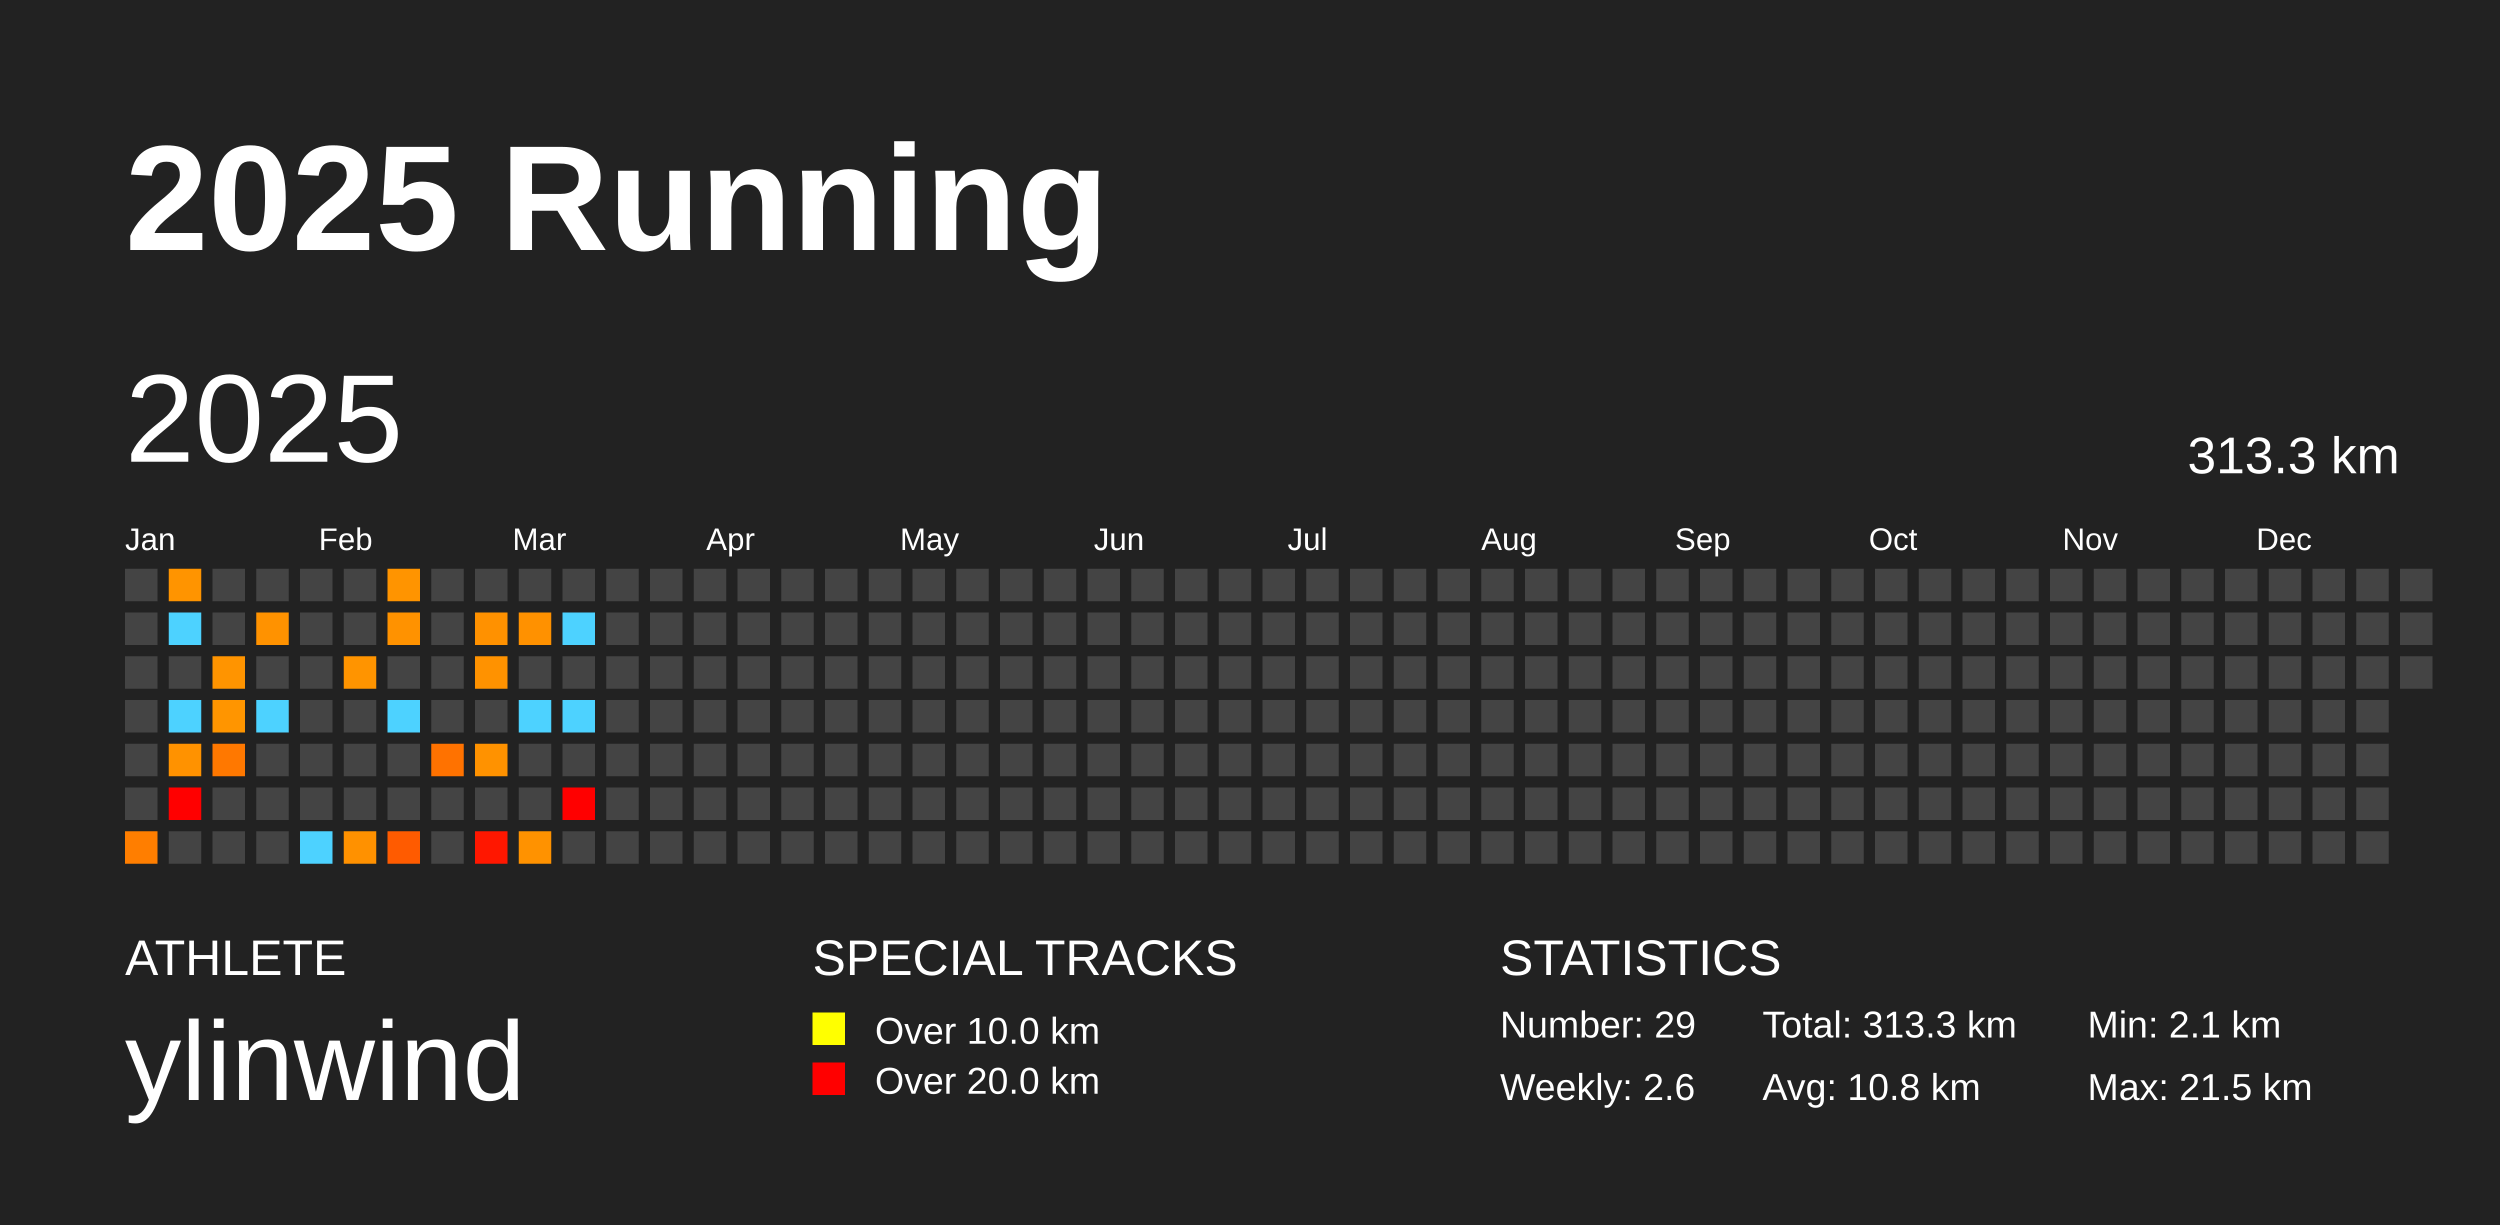
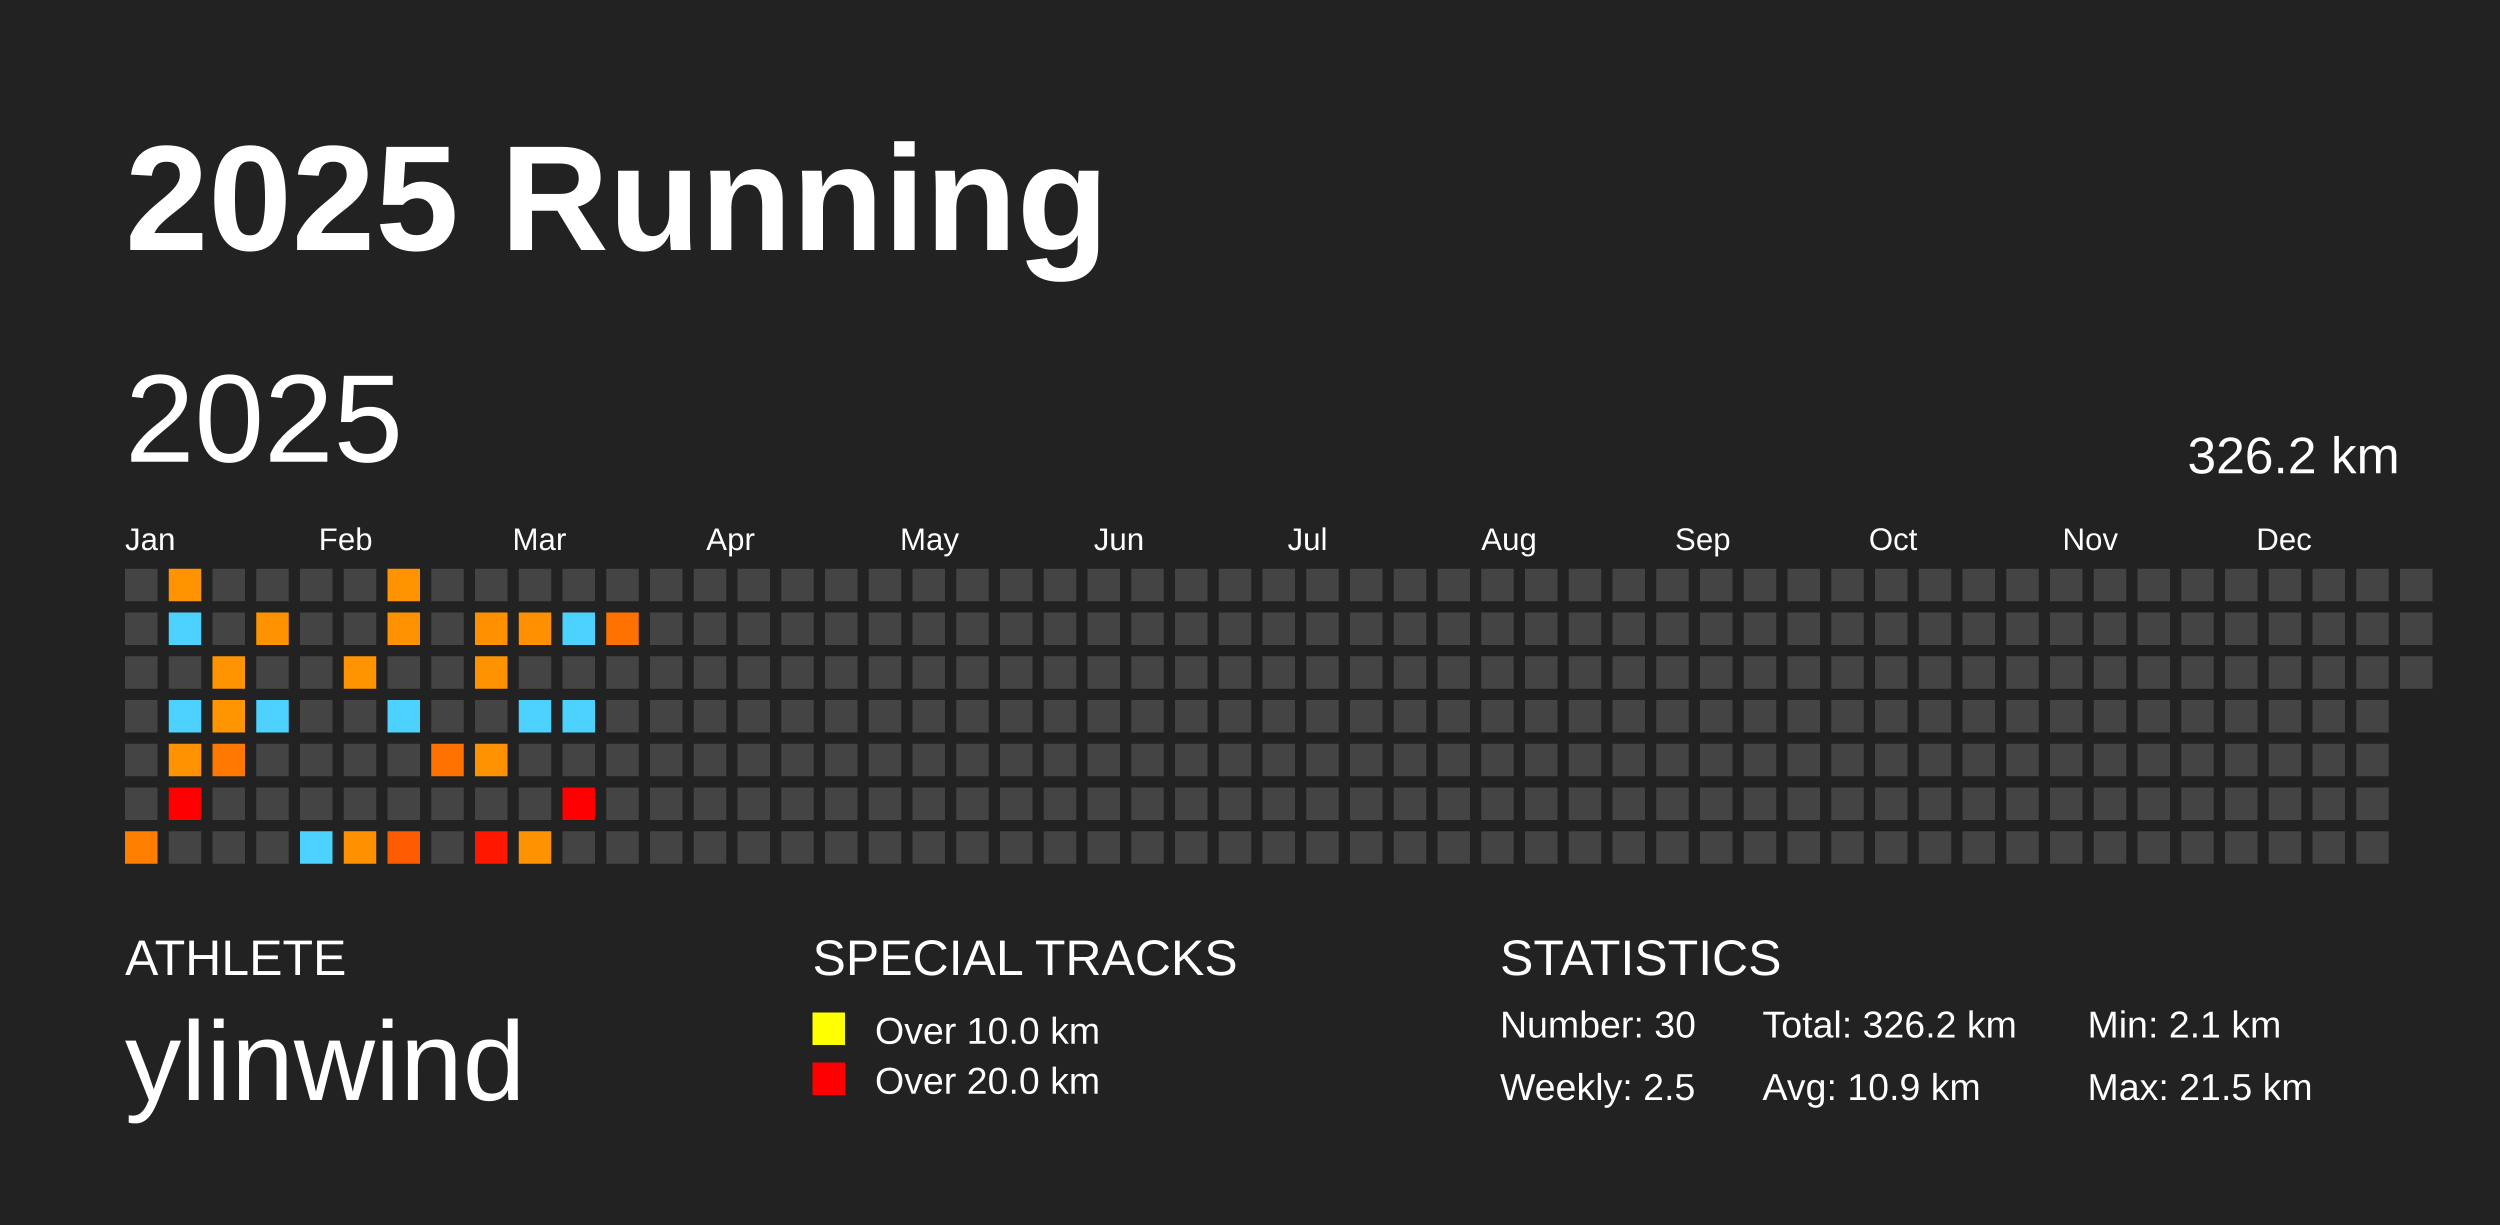
<svg xmlns="http://www.w3.org/2000/svg" baseProfile="full" height="98mm" version="1.1" viewBox="0,0,200,98" width="200mm">
  <defs />
  <rect fill="#222222" height="98" width="200" x="0" y="0" />
  <text fill="#FFFFFF" style="font-size:12px; font-family:Arial; font-weight:bold;" x="10" y="20">2025 Running</text>
  <text fill="#FFFFFF" style="font-size:4px; font-family:Arial" x="10" y="78">ATHLETE</text>
  <text fill="#FFFFFF" style="font-size:9px; font-family:Arial" x="10" y="88">ylinwind</text>
  <text fill="#FFFFFF" style="font-size:4px; font-family:Arial" x="65" y="78">SPECIAL TRACKS</text>
  <rect fill="yellow" height="2.6" width="2.6" x="65" y="81" />
  <text fill="#FFFFFF" style="font-size:3px; font-family:Arial" x="70" y="83.5">Over 10.0 km</text>
  <rect fill="red" height="2.6" width="2.6" x="65" y="85" />
  <text fill="#FFFFFF" style="font-size:3px; font-family:Arial" x="70" y="87.5">Over 20.0 km</text>
  <text fill="#FFFFFF" style="font-size:4px; font-family:Arial" x="120" y="78">STATISTICS</text>
-   <text fill="#FFFFFF" style="font-size:3px; font-family:Arial" x="120" y="83">Number: 29</text>
-   <text fill="#FFFFFF" style="font-size:3px; font-family:Arial" x="120" y="88">Weekly: 2.6</text>
-   <text fill="#FFFFFF" style="font-size:3px; font-family:Arial" x="141" y="83">Total: 313.3 km</text>
-   <text fill="#FFFFFF" style="font-size:3px; font-family:Arial" x="141" y="88">Avg: 10.8 km</text>
+   <text fill="#FFFFFF" style="font-size:3px; font-family:Arial" x="120" y="83">Number: 30</text>
+   <text fill="#FFFFFF" style="font-size:3px; font-family:Arial" x="120" y="88">Weekly: 2.5</text>
+   <text fill="#FFFFFF" style="font-size:3px; font-family:Arial" x="141" y="83">Total: 326.2 km</text>
+   <text fill="#FFFFFF" style="font-size:3px; font-family:Arial" x="141" y="88">Avg: 10.9 km</text>
  <text fill="#FFFFFF" style="font-size:3px; font-family:Arial" x="167" y="83">Min: 2.1 km</text>
  <text fill="#FFFFFF" style="font-size:3px; font-family:Arial" x="167" y="88">Max: 21.5 km</text>
  <text dominant-baseline="hanging" fill="#FFFFFF" style="font-size:10.0px; font-family:Arial;" x="10" y="30">2025</text>
-   <text dominant-baseline="hanging" fill="#FFFFFF" style="font-size:4.125px; font-family:Arial;" x="175" y="35">313.3 km</text>
+   <text dominant-baseline="hanging" fill="#FFFFFF" style="font-size:4.125px; font-family:Arial;" x="175" y="35">326.2 km</text>
  <text fill="#FFFFFF" style="font-size:2.5px; font-family:Arial" x="10.0" y="44">Jan</text>
  <text fill="#FFFFFF" style="font-size:2.5px; font-family:Arial" x="25.5" y="44">Feb</text>
  <text fill="#FFFFFF" style="font-size:2.5px; font-family:Arial" x="41.0" y="44">Mar</text>
  <text fill="#FFFFFF" style="font-size:2.5px; font-family:Arial" x="56.5" y="44">Apr</text>
  <text fill="#FFFFFF" style="font-size:2.5px; font-family:Arial" x="72.0" y="44">May</text>
  <text fill="#FFFFFF" style="font-size:2.5px; font-family:Arial" x="87.5" y="44">Jun</text>
  <text fill="#FFFFFF" style="font-size:2.5px; font-family:Arial" x="103.0" y="44">Jul</text>
  <text fill="#FFFFFF" style="font-size:2.5px; font-family:Arial" x="118.5" y="44">Aug</text>
  <text fill="#FFFFFF" style="font-size:2.5px; font-family:Arial" x="134.0" y="44">Sep</text>
  <text fill="#FFFFFF" style="font-size:2.5px; font-family:Arial" x="149.5" y="44">Oct</text>
  <text fill="#FFFFFF" style="font-size:2.5px; font-family:Arial" x="165.0" y="44">Nov</text>
  <text fill="#FFFFFF" style="font-size:2.5px; font-family:Arial" x="180.5" y="44">Dec</text>
  <rect fill="#444444" height="2.6" width="2.6" x="10.0" y="45.5" />
  <rect fill="#444444" height="2.6" width="2.6" x="10.0" y="49.0" />
  <rect fill="#444444" height="2.6" width="2.6" x="10.0" y="52.5" />
  <rect fill="#444444" height="2.6" width="2.6" x="10.0" y="56.0" />
  <rect fill="#444444" height="2.6" width="2.6" x="10.0" y="59.5" />
  <rect fill="#444444" height="2.6" width="2.6" x="10.0" y="63.0" />
  <rect fill="#ff7e00" height="2.6" width="2.6" x="10.0" y="66.5" />
  <rect fill="#ff9400" height="2.6" width="2.6" x="13.5" y="45.5" />
  <rect fill="#4dd2ff" height="2.6" width="2.6" x="13.5" y="49.0" />
  <rect fill="#444444" height="2.6" width="2.6" x="13.5" y="52.5" />
  <rect fill="#4dd2ff" height="2.6" width="2.6" x="13.5" y="56.0" />
  <rect fill="#ff9200" height="2.6" width="2.6" x="13.5" y="59.5" />
  <rect fill="red" height="2.6" width="2.6" x="13.5" y="63.0" />
  <rect fill="#444444" height="2.6" width="2.6" x="13.5" y="66.5" />
  <rect fill="#444444" height="2.6" width="2.6" x="17.0" y="45.5" />
  <rect fill="#444444" height="2.6" width="2.6" x="17.0" y="49.0" />
  <rect fill="#ff9400" height="2.6" width="2.6" x="17.0" y="52.5" />
  <rect fill="#ff9500" height="2.6" width="2.6" x="17.0" y="56.0" />
  <rect fill="#ff7800" height="2.6" width="2.6" x="17.0" y="59.5" />
  <rect fill="#444444" height="2.6" width="2.6" x="17.0" y="63.0" />
  <rect fill="#444444" height="2.6" width="2.6" x="17.0" y="66.5" />
  <rect fill="#444444" height="2.6" width="2.6" x="20.5" y="45.5" />
  <rect fill="#ff9200" height="2.6" width="2.6" x="20.5" y="49.0" />
  <rect fill="#444444" height="2.6" width="2.6" x="20.5" y="52.5" />
  <rect fill="#4dd2ff" height="2.6" width="2.6" x="20.5" y="56.0" />
  <rect fill="#444444" height="2.6" width="2.6" x="20.5" y="59.5" />
  <rect fill="#444444" height="2.6" width="2.6" x="20.5" y="63.0" />
  <rect fill="#444444" height="2.6" width="2.6" x="20.5" y="66.5" />
  <rect fill="#444444" height="2.6" width="2.6" x="24.0" y="45.5" />
  <rect fill="#444444" height="2.6" width="2.6" x="24.0" y="49.0" />
  <rect fill="#444444" height="2.6" width="2.6" x="24.0" y="52.5" />
  <rect fill="#444444" height="2.6" width="2.6" x="24.0" y="56.0" />
  <rect fill="#444444" height="2.6" width="2.6" x="24.0" y="59.5" />
  <rect fill="#444444" height="2.6" width="2.6" x="24.0" y="63.0" />
  <rect fill="#4dd2ff" height="2.6" width="2.6" x="24.0" y="66.5" />
  <rect fill="#444444" height="2.6" width="2.6" x="27.5" y="45.5" />
  <rect fill="#444444" height="2.6" width="2.6" x="27.5" y="49.0" />
  <rect fill="#ff9400" height="2.6" width="2.6" x="27.5" y="52.5" />
  <rect fill="#444444" height="2.6" width="2.6" x="27.5" y="56.0" />
  <rect fill="#444444" height="2.6" width="2.6" x="27.5" y="59.5" />
  <rect fill="#444444" height="2.6" width="2.6" x="27.5" y="63.0" />
  <rect fill="#ff9100" height="2.6" width="2.6" x="27.5" y="66.5" />
  <rect fill="#ff9400" height="2.6" width="2.6" x="31.0" y="45.5" />
  <rect fill="#ff9200" height="2.6" width="2.6" x="31.0" y="49.0" />
  <rect fill="#444444" height="2.6" width="2.6" x="31.0" y="52.5" />
  <rect fill="#4dd2ff" height="2.6" width="2.6" x="31.0" y="56.0" />
  <rect fill="#444444" height="2.6" width="2.6" x="31.0" y="59.5" />
  <rect fill="#444444" height="2.6" width="2.6" x="31.0" y="63.0" />
  <rect fill="#ff5b00" height="2.6" width="2.6" x="31.0" y="66.5" />
  <rect fill="#444444" height="2.6" width="2.6" x="34.5" y="45.5" />
  <rect fill="#444444" height="2.6" width="2.6" x="34.5" y="49.0" />
  <rect fill="#444444" height="2.6" width="2.6" x="34.5" y="52.5" />
  <rect fill="#444444" height="2.6" width="2.6" x="34.5" y="56.0" />
  <rect fill="#ff7200" height="2.6" width="2.6" x="34.5" y="59.5" />
  <rect fill="#444444" height="2.6" width="2.6" x="34.5" y="63.0" />
  <rect fill="#444444" height="2.6" width="2.6" x="34.5" y="66.5" />
  <rect fill="#444444" height="2.6" width="2.6" x="38.0" y="45.5" />
  <rect fill="#ff9100" height="2.6" width="2.6" x="38.0" y="49.0" />
  <rect fill="#ff9200" height="2.6" width="2.6" x="38.0" y="52.5" />
  <rect fill="#444444" height="2.6" width="2.6" x="38.0" y="56.0" />
  <rect fill="#ff9200" height="2.6" width="2.6" x="38.0" y="59.5" />
  <rect fill="#444444" height="2.6" width="2.6" x="38.0" y="63.0" />
  <rect fill="#ff1700" height="2.6" width="2.6" x="38.0" y="66.5" />
  <rect fill="#444444" height="2.6" width="2.6" x="41.5" y="45.5" />
  <rect fill="#ff9100" height="2.6" width="2.6" x="41.5" y="49.0" />
  <rect fill="#444444" height="2.6" width="2.6" x="41.5" y="52.5" />
  <rect fill="#4dd2ff" height="2.6" width="2.6" x="41.5" y="56.0" />
  <rect fill="#444444" height="2.6" width="2.6" x="41.5" y="59.5" />
  <rect fill="#444444" height="2.6" width="2.6" x="41.5" y="63.0" />
  <rect fill="#ff9200" height="2.6" width="2.6" x="41.5" y="66.5" />
  <rect fill="#444444" height="2.6" width="2.6" x="45.0" y="45.5" />
  <rect fill="#4dd2ff" height="2.6" width="2.6" x="45.0" y="49.0" />
  <rect fill="#444444" height="2.6" width="2.6" x="45.0" y="52.5" />
  <rect fill="#4dd2ff" height="2.6" width="2.6" x="45.0" y="56.0" />
  <rect fill="#444444" height="2.6" width="2.6" x="45.0" y="59.5" />
  <rect fill="red" height="2.6" width="2.6" x="45.0" y="63.0" />
  <rect fill="#444444" height="2.6" width="2.6" x="45.0" y="66.5" />
  <rect fill="#444444" height="2.6" width="2.6" x="48.5" y="45.5" />
-   <rect fill="#444444" height="2.6" width="2.6" x="48.5" y="49.0" />
+   <rect fill="#ff7200" height="2.6" width="2.6" x="48.5" y="49.0" />
  <rect fill="#444444" height="2.6" width="2.6" x="48.5" y="52.5" />
  <rect fill="#444444" height="2.6" width="2.6" x="48.5" y="56.0" />
  <rect fill="#444444" height="2.6" width="2.6" x="48.5" y="59.5" />
  <rect fill="#444444" height="2.6" width="2.6" x="48.5" y="63.0" />
  <rect fill="#444444" height="2.6" width="2.6" x="48.5" y="66.5" />
  <rect fill="#444444" height="2.6" width="2.6" x="52.0" y="45.5" />
  <rect fill="#444444" height="2.6" width="2.6" x="52.0" y="49.0" />
  <rect fill="#444444" height="2.6" width="2.6" x="52.0" y="52.5" />
  <rect fill="#444444" height="2.6" width="2.6" x="52.0" y="56.0" />
  <rect fill="#444444" height="2.6" width="2.6" x="52.0" y="59.5" />
  <rect fill="#444444" height="2.6" width="2.6" x="52.0" y="63.0" />
  <rect fill="#444444" height="2.6" width="2.6" x="52.0" y="66.5" />
  <rect fill="#444444" height="2.6" width="2.6" x="55.5" y="45.5" />
  <rect fill="#444444" height="2.6" width="2.6" x="55.5" y="49.0" />
  <rect fill="#444444" height="2.6" width="2.6" x="55.5" y="52.5" />
  <rect fill="#444444" height="2.6" width="2.6" x="55.5" y="56.0" />
  <rect fill="#444444" height="2.6" width="2.6" x="55.5" y="59.5" />
  <rect fill="#444444" height="2.6" width="2.6" x="55.5" y="63.0" />
  <rect fill="#444444" height="2.6" width="2.6" x="55.5" y="66.5" />
  <rect fill="#444444" height="2.6" width="2.6" x="59.0" y="45.5" />
  <rect fill="#444444" height="2.6" width="2.6" x="59.0" y="49.0" />
  <rect fill="#444444" height="2.6" width="2.6" x="59.0" y="52.5" />
  <rect fill="#444444" height="2.6" width="2.6" x="59.0" y="56.0" />
  <rect fill="#444444" height="2.6" width="2.6" x="59.0" y="59.5" />
  <rect fill="#444444" height="2.6" width="2.6" x="59.0" y="63.0" />
  <rect fill="#444444" height="2.6" width="2.6" x="59.0" y="66.5" />
  <rect fill="#444444" height="2.6" width="2.6" x="62.5" y="45.5" />
  <rect fill="#444444" height="2.6" width="2.6" x="62.5" y="49.0" />
  <rect fill="#444444" height="2.6" width="2.6" x="62.5" y="52.5" />
  <rect fill="#444444" height="2.6" width="2.6" x="62.5" y="56.0" />
  <rect fill="#444444" height="2.6" width="2.6" x="62.5" y="59.5" />
  <rect fill="#444444" height="2.6" width="2.6" x="62.5" y="63.0" />
  <rect fill="#444444" height="2.6" width="2.6" x="62.5" y="66.5" />
  <rect fill="#444444" height="2.6" width="2.6" x="66.0" y="45.5" />
  <rect fill="#444444" height="2.6" width="2.6" x="66.0" y="49.0" />
  <rect fill="#444444" height="2.6" width="2.6" x="66.0" y="52.5" />
  <rect fill="#444444" height="2.6" width="2.6" x="66.0" y="56.0" />
  <rect fill="#444444" height="2.6" width="2.6" x="66.0" y="59.5" />
  <rect fill="#444444" height="2.6" width="2.6" x="66.0" y="63.0" />
  <rect fill="#444444" height="2.6" width="2.6" x="66.0" y="66.5" />
  <rect fill="#444444" height="2.6" width="2.6" x="69.5" y="45.5" />
  <rect fill="#444444" height="2.6" width="2.6" x="69.5" y="49.0" />
  <rect fill="#444444" height="2.6" width="2.6" x="69.5" y="52.5" />
  <rect fill="#444444" height="2.6" width="2.6" x="69.5" y="56.0" />
  <rect fill="#444444" height="2.6" width="2.6" x="69.5" y="59.5" />
  <rect fill="#444444" height="2.6" width="2.6" x="69.5" y="63.0" />
  <rect fill="#444444" height="2.6" width="2.6" x="69.5" y="66.5" />
  <rect fill="#444444" height="2.6" width="2.6" x="73.0" y="45.5" />
  <rect fill="#444444" height="2.6" width="2.6" x="73.0" y="49.0" />
  <rect fill="#444444" height="2.6" width="2.6" x="73.0" y="52.5" />
  <rect fill="#444444" height="2.6" width="2.6" x="73.0" y="56.0" />
  <rect fill="#444444" height="2.6" width="2.6" x="73.0" y="59.5" />
  <rect fill="#444444" height="2.6" width="2.6" x="73.0" y="63.0" />
  <rect fill="#444444" height="2.6" width="2.6" x="73.0" y="66.5" />
  <rect fill="#444444" height="2.6" width="2.6" x="76.5" y="45.5" />
  <rect fill="#444444" height="2.6" width="2.6" x="76.5" y="49.0" />
  <rect fill="#444444" height="2.6" width="2.6" x="76.5" y="52.5" />
  <rect fill="#444444" height="2.6" width="2.6" x="76.5" y="56.0" />
  <rect fill="#444444" height="2.6" width="2.6" x="76.5" y="59.5" />
  <rect fill="#444444" height="2.6" width="2.6" x="76.5" y="63.0" />
  <rect fill="#444444" height="2.6" width="2.6" x="76.5" y="66.5" />
  <rect fill="#444444" height="2.6" width="2.6" x="80.0" y="45.5" />
  <rect fill="#444444" height="2.6" width="2.6" x="80.0" y="49.0" />
  <rect fill="#444444" height="2.6" width="2.6" x="80.0" y="52.5" />
  <rect fill="#444444" height="2.6" width="2.6" x="80.0" y="56.0" />
  <rect fill="#444444" height="2.6" width="2.6" x="80.0" y="59.5" />
  <rect fill="#444444" height="2.6" width="2.6" x="80.0" y="63.0" />
  <rect fill="#444444" height="2.6" width="2.6" x="80.0" y="66.5" />
  <rect fill="#444444" height="2.6" width="2.6" x="83.5" y="45.5" />
  <rect fill="#444444" height="2.6" width="2.6" x="83.5" y="49.0" />
  <rect fill="#444444" height="2.6" width="2.6" x="83.5" y="52.5" />
  <rect fill="#444444" height="2.6" width="2.6" x="83.5" y="56.0" />
  <rect fill="#444444" height="2.6" width="2.6" x="83.5" y="59.5" />
  <rect fill="#444444" height="2.6" width="2.6" x="83.5" y="63.0" />
  <rect fill="#444444" height="2.6" width="2.6" x="83.5" y="66.5" />
  <rect fill="#444444" height="2.6" width="2.6" x="87.0" y="45.5" />
  <rect fill="#444444" height="2.6" width="2.6" x="87.0" y="49.0" />
  <rect fill="#444444" height="2.6" width="2.6" x="87.0" y="52.5" />
  <rect fill="#444444" height="2.6" width="2.6" x="87.0" y="56.0" />
  <rect fill="#444444" height="2.6" width="2.6" x="87.0" y="59.5" />
  <rect fill="#444444" height="2.6" width="2.6" x="87.0" y="63.0" />
  <rect fill="#444444" height="2.6" width="2.6" x="87.0" y="66.5" />
  <rect fill="#444444" height="2.6" width="2.6" x="90.5" y="45.5" />
  <rect fill="#444444" height="2.6" width="2.6" x="90.5" y="49.0" />
  <rect fill="#444444" height="2.6" width="2.6" x="90.5" y="52.5" />
  <rect fill="#444444" height="2.6" width="2.6" x="90.5" y="56.0" />
  <rect fill="#444444" height="2.6" width="2.6" x="90.5" y="59.5" />
  <rect fill="#444444" height="2.6" width="2.6" x="90.5" y="63.0" />
  <rect fill="#444444" height="2.6" width="2.6" x="90.5" y="66.5" />
  <rect fill="#444444" height="2.6" width="2.6" x="94.0" y="45.5" />
  <rect fill="#444444" height="2.6" width="2.6" x="94.0" y="49.0" />
  <rect fill="#444444" height="2.6" width="2.6" x="94.0" y="52.5" />
  <rect fill="#444444" height="2.6" width="2.6" x="94.0" y="56.0" />
  <rect fill="#444444" height="2.6" width="2.6" x="94.0" y="59.5" />
  <rect fill="#444444" height="2.6" width="2.6" x="94.0" y="63.0" />
  <rect fill="#444444" height="2.6" width="2.6" x="94.0" y="66.5" />
  <rect fill="#444444" height="2.6" width="2.6" x="97.5" y="45.5" />
  <rect fill="#444444" height="2.6" width="2.6" x="97.5" y="49.0" />
  <rect fill="#444444" height="2.6" width="2.6" x="97.5" y="52.5" />
  <rect fill="#444444" height="2.6" width="2.6" x="97.5" y="56.0" />
  <rect fill="#444444" height="2.6" width="2.6" x="97.5" y="59.5" />
  <rect fill="#444444" height="2.6" width="2.6" x="97.5" y="63.0" />
  <rect fill="#444444" height="2.6" width="2.6" x="97.5" y="66.5" />
  <rect fill="#444444" height="2.6" width="2.6" x="101.0" y="45.5" />
  <rect fill="#444444" height="2.6" width="2.6" x="101.0" y="49.0" />
  <rect fill="#444444" height="2.6" width="2.6" x="101.0" y="52.5" />
  <rect fill="#444444" height="2.6" width="2.6" x="101.0" y="56.0" />
  <rect fill="#444444" height="2.6" width="2.6" x="101.0" y="59.5" />
  <rect fill="#444444" height="2.6" width="2.6" x="101.0" y="63.0" />
  <rect fill="#444444" height="2.6" width="2.6" x="101.0" y="66.5" />
  <rect fill="#444444" height="2.6" width="2.6" x="104.5" y="45.5" />
  <rect fill="#444444" height="2.6" width="2.6" x="104.5" y="49.0" />
  <rect fill="#444444" height="2.6" width="2.6" x="104.5" y="52.5" />
  <rect fill="#444444" height="2.6" width="2.6" x="104.5" y="56.0" />
  <rect fill="#444444" height="2.6" width="2.6" x="104.5" y="59.5" />
  <rect fill="#444444" height="2.6" width="2.6" x="104.5" y="63.0" />
  <rect fill="#444444" height="2.6" width="2.6" x="104.5" y="66.5" />
  <rect fill="#444444" height="2.6" width="2.6" x="108.0" y="45.5" />
  <rect fill="#444444" height="2.6" width="2.6" x="108.0" y="49.0" />
  <rect fill="#444444" height="2.6" width="2.6" x="108.0" y="52.5" />
  <rect fill="#444444" height="2.6" width="2.6" x="108.0" y="56.0" />
  <rect fill="#444444" height="2.6" width="2.6" x="108.0" y="59.5" />
  <rect fill="#444444" height="2.6" width="2.6" x="108.0" y="63.0" />
  <rect fill="#444444" height="2.6" width="2.6" x="108.0" y="66.5" />
  <rect fill="#444444" height="2.6" width="2.6" x="111.5" y="45.5" />
  <rect fill="#444444" height="2.6" width="2.6" x="111.5" y="49.0" />
  <rect fill="#444444" height="2.6" width="2.6" x="111.5" y="52.5" />
  <rect fill="#444444" height="2.6" width="2.6" x="111.5" y="56.0" />
  <rect fill="#444444" height="2.6" width="2.6" x="111.5" y="59.5" />
  <rect fill="#444444" height="2.6" width="2.6" x="111.5" y="63.0" />
  <rect fill="#444444" height="2.6" width="2.6" x="111.5" y="66.5" />
  <rect fill="#444444" height="2.6" width="2.6" x="115.0" y="45.5" />
  <rect fill="#444444" height="2.6" width="2.6" x="115.0" y="49.0" />
  <rect fill="#444444" height="2.6" width="2.6" x="115.0" y="52.5" />
  <rect fill="#444444" height="2.6" width="2.6" x="115.0" y="56.0" />
  <rect fill="#444444" height="2.6" width="2.6" x="115.0" y="59.5" />
  <rect fill="#444444" height="2.6" width="2.6" x="115.0" y="63.0" />
  <rect fill="#444444" height="2.6" width="2.6" x="115.0" y="66.5" />
  <rect fill="#444444" height="2.6" width="2.6" x="118.5" y="45.5" />
  <rect fill="#444444" height="2.6" width="2.6" x="118.5" y="49.0" />
  <rect fill="#444444" height="2.6" width="2.6" x="118.5" y="52.5" />
  <rect fill="#444444" height="2.6" width="2.6" x="118.5" y="56.0" />
  <rect fill="#444444" height="2.6" width="2.6" x="118.5" y="59.5" />
  <rect fill="#444444" height="2.6" width="2.6" x="118.5" y="63.0" />
  <rect fill="#444444" height="2.6" width="2.6" x="118.5" y="66.5" />
  <rect fill="#444444" height="2.6" width="2.6" x="122.0" y="45.5" />
  <rect fill="#444444" height="2.6" width="2.6" x="122.0" y="49.0" />
  <rect fill="#444444" height="2.6" width="2.6" x="122.0" y="52.5" />
  <rect fill="#444444" height="2.6" width="2.6" x="122.0" y="56.0" />
  <rect fill="#444444" height="2.6" width="2.6" x="122.0" y="59.5" />
  <rect fill="#444444" height="2.6" width="2.6" x="122.0" y="63.0" />
  <rect fill="#444444" height="2.6" width="2.6" x="122.0" y="66.5" />
  <rect fill="#444444" height="2.6" width="2.6" x="125.5" y="45.5" />
  <rect fill="#444444" height="2.6" width="2.6" x="125.5" y="49.0" />
  <rect fill="#444444" height="2.6" width="2.6" x="125.5" y="52.5" />
  <rect fill="#444444" height="2.6" width="2.6" x="125.5" y="56.0" />
  <rect fill="#444444" height="2.6" width="2.6" x="125.5" y="59.5" />
  <rect fill="#444444" height="2.6" width="2.6" x="125.5" y="63.0" />
  <rect fill="#444444" height="2.6" width="2.6" x="125.5" y="66.5" />
  <rect fill="#444444" height="2.6" width="2.6" x="129.0" y="45.5" />
  <rect fill="#444444" height="2.6" width="2.6" x="129.0" y="49.0" />
  <rect fill="#444444" height="2.6" width="2.6" x="129.0" y="52.5" />
  <rect fill="#444444" height="2.6" width="2.6" x="129.0" y="56.0" />
  <rect fill="#444444" height="2.6" width="2.6" x="129.0" y="59.5" />
  <rect fill="#444444" height="2.6" width="2.6" x="129.0" y="63.0" />
  <rect fill="#444444" height="2.6" width="2.6" x="129.0" y="66.5" />
  <rect fill="#444444" height="2.6" width="2.6" x="132.5" y="45.5" />
  <rect fill="#444444" height="2.6" width="2.6" x="132.5" y="49.0" />
  <rect fill="#444444" height="2.6" width="2.6" x="132.5" y="52.5" />
  <rect fill="#444444" height="2.6" width="2.6" x="132.5" y="56.0" />
  <rect fill="#444444" height="2.6" width="2.6" x="132.5" y="59.5" />
  <rect fill="#444444" height="2.6" width="2.6" x="132.5" y="63.0" />
  <rect fill="#444444" height="2.6" width="2.6" x="132.5" y="66.5" />
  <rect fill="#444444" height="2.6" width="2.6" x="136.0" y="45.5" />
  <rect fill="#444444" height="2.6" width="2.6" x="136.0" y="49.0" />
  <rect fill="#444444" height="2.6" width="2.6" x="136.0" y="52.5" />
  <rect fill="#444444" height="2.6" width="2.6" x="136.0" y="56.0" />
  <rect fill="#444444" height="2.6" width="2.6" x="136.0" y="59.5" />
  <rect fill="#444444" height="2.6" width="2.6" x="136.0" y="63.0" />
  <rect fill="#444444" height="2.6" width="2.6" x="136.0" y="66.5" />
  <rect fill="#444444" height="2.6" width="2.6" x="139.5" y="45.5" />
  <rect fill="#444444" height="2.6" width="2.6" x="139.5" y="49.0" />
  <rect fill="#444444" height="2.6" width="2.6" x="139.5" y="52.5" />
  <rect fill="#444444" height="2.6" width="2.6" x="139.5" y="56.0" />
  <rect fill="#444444" height="2.6" width="2.6" x="139.5" y="59.5" />
  <rect fill="#444444" height="2.6" width="2.6" x="139.5" y="63.0" />
  <rect fill="#444444" height="2.6" width="2.6" x="139.5" y="66.5" />
  <rect fill="#444444" height="2.6" width="2.6" x="143.0" y="45.5" />
  <rect fill="#444444" height="2.6" width="2.6" x="143.0" y="49.0" />
  <rect fill="#444444" height="2.6" width="2.6" x="143.0" y="52.5" />
  <rect fill="#444444" height="2.6" width="2.6" x="143.0" y="56.0" />
  <rect fill="#444444" height="2.6" width="2.6" x="143.0" y="59.5" />
  <rect fill="#444444" height="2.6" width="2.6" x="143.0" y="63.0" />
  <rect fill="#444444" height="2.6" width="2.6" x="143.0" y="66.5" />
  <rect fill="#444444" height="2.6" width="2.6" x="146.5" y="45.5" />
  <rect fill="#444444" height="2.6" width="2.6" x="146.5" y="49.0" />
  <rect fill="#444444" height="2.6" width="2.6" x="146.5" y="52.5" />
  <rect fill="#444444" height="2.6" width="2.6" x="146.5" y="56.0" />
  <rect fill="#444444" height="2.6" width="2.6" x="146.5" y="59.5" />
  <rect fill="#444444" height="2.6" width="2.6" x="146.5" y="63.0" />
  <rect fill="#444444" height="2.6" width="2.6" x="146.5" y="66.5" />
  <rect fill="#444444" height="2.6" width="2.6" x="150.0" y="45.5" />
  <rect fill="#444444" height="2.6" width="2.6" x="150.0" y="49.0" />
  <rect fill="#444444" height="2.6" width="2.6" x="150.0" y="52.5" />
  <rect fill="#444444" height="2.6" width="2.6" x="150.0" y="56.0" />
  <rect fill="#444444" height="2.6" width="2.6" x="150.0" y="59.5" />
  <rect fill="#444444" height="2.6" width="2.6" x="150.0" y="63.0" />
  <rect fill="#444444" height="2.6" width="2.6" x="150.0" y="66.5" />
  <rect fill="#444444" height="2.6" width="2.6" x="153.5" y="45.5" />
  <rect fill="#444444" height="2.6" width="2.6" x="153.5" y="49.0" />
  <rect fill="#444444" height="2.6" width="2.6" x="153.5" y="52.5" />
  <rect fill="#444444" height="2.6" width="2.6" x="153.5" y="56.0" />
  <rect fill="#444444" height="2.6" width="2.6" x="153.5" y="59.5" />
  <rect fill="#444444" height="2.6" width="2.6" x="153.5" y="63.0" />
  <rect fill="#444444" height="2.6" width="2.6" x="153.5" y="66.5" />
  <rect fill="#444444" height="2.6" width="2.6" x="157.0" y="45.5" />
  <rect fill="#444444" height="2.6" width="2.6" x="157.0" y="49.0" />
  <rect fill="#444444" height="2.6" width="2.6" x="157.0" y="52.5" />
  <rect fill="#444444" height="2.6" width="2.6" x="157.0" y="56.0" />
  <rect fill="#444444" height="2.6" width="2.6" x="157.0" y="59.5" />
  <rect fill="#444444" height="2.6" width="2.6" x="157.0" y="63.0" />
  <rect fill="#444444" height="2.6" width="2.6" x="157.0" y="66.5" />
  <rect fill="#444444" height="2.6" width="2.6" x="160.5" y="45.5" />
  <rect fill="#444444" height="2.6" width="2.6" x="160.5" y="49.0" />
  <rect fill="#444444" height="2.6" width="2.6" x="160.5" y="52.5" />
  <rect fill="#444444" height="2.6" width="2.6" x="160.5" y="56.0" />
  <rect fill="#444444" height="2.6" width="2.6" x="160.5" y="59.5" />
  <rect fill="#444444" height="2.6" width="2.6" x="160.5" y="63.0" />
  <rect fill="#444444" height="2.6" width="2.6" x="160.5" y="66.5" />
  <rect fill="#444444" height="2.6" width="2.6" x="164.0" y="45.5" />
  <rect fill="#444444" height="2.6" width="2.6" x="164.0" y="49.0" />
  <rect fill="#444444" height="2.6" width="2.6" x="164.0" y="52.5" />
  <rect fill="#444444" height="2.6" width="2.6" x="164.0" y="56.0" />
  <rect fill="#444444" height="2.6" width="2.6" x="164.0" y="59.5" />
  <rect fill="#444444" height="2.6" width="2.6" x="164.0" y="63.0" />
  <rect fill="#444444" height="2.6" width="2.6" x="164.0" y="66.5" />
  <rect fill="#444444" height="2.6" width="2.6" x="167.5" y="45.5" />
  <rect fill="#444444" height="2.6" width="2.6" x="167.5" y="49.0" />
  <rect fill="#444444" height="2.6" width="2.6" x="167.5" y="52.5" />
  <rect fill="#444444" height="2.6" width="2.6" x="167.5" y="56.0" />
  <rect fill="#444444" height="2.6" width="2.6" x="167.5" y="59.5" />
  <rect fill="#444444" height="2.6" width="2.6" x="167.5" y="63.0" />
  <rect fill="#444444" height="2.6" width="2.6" x="167.5" y="66.5" />
  <rect fill="#444444" height="2.6" width="2.6" x="171.0" y="45.5" />
  <rect fill="#444444" height="2.6" width="2.6" x="171.0" y="49.0" />
  <rect fill="#444444" height="2.6" width="2.6" x="171.0" y="52.5" />
  <rect fill="#444444" height="2.6" width="2.6" x="171.0" y="56.0" />
  <rect fill="#444444" height="2.6" width="2.6" x="171.0" y="59.5" />
  <rect fill="#444444" height="2.6" width="2.6" x="171.0" y="63.0" />
  <rect fill="#444444" height="2.6" width="2.6" x="171.0" y="66.5" />
  <rect fill="#444444" height="2.6" width="2.6" x="174.5" y="45.5" />
  <rect fill="#444444" height="2.6" width="2.6" x="174.5" y="49.0" />
  <rect fill="#444444" height="2.6" width="2.6" x="174.5" y="52.5" />
  <rect fill="#444444" height="2.6" width="2.6" x="174.5" y="56.0" />
  <rect fill="#444444" height="2.6" width="2.6" x="174.5" y="59.5" />
  <rect fill="#444444" height="2.6" width="2.6" x="174.5" y="63.0" />
  <rect fill="#444444" height="2.6" width="2.6" x="174.5" y="66.5" />
  <rect fill="#444444" height="2.6" width="2.6" x="178.0" y="45.5" />
  <rect fill="#444444" height="2.6" width="2.6" x="178.0" y="49.0" />
  <rect fill="#444444" height="2.6" width="2.6" x="178.0" y="52.5" />
  <rect fill="#444444" height="2.6" width="2.6" x="178.0" y="56.0" />
  <rect fill="#444444" height="2.6" width="2.6" x="178.0" y="59.5" />
  <rect fill="#444444" height="2.6" width="2.6" x="178.0" y="63.0" />
  <rect fill="#444444" height="2.6" width="2.6" x="178.0" y="66.5" />
  <rect fill="#444444" height="2.6" width="2.6" x="181.5" y="45.5" />
  <rect fill="#444444" height="2.6" width="2.6" x="181.5" y="49.0" />
  <rect fill="#444444" height="2.6" width="2.6" x="181.5" y="52.5" />
  <rect fill="#444444" height="2.6" width="2.6" x="181.5" y="56.0" />
  <rect fill="#444444" height="2.6" width="2.6" x="181.5" y="59.5" />
  <rect fill="#444444" height="2.6" width="2.6" x="181.5" y="63.0" />
  <rect fill="#444444" height="2.6" width="2.6" x="181.5" y="66.5" />
  <rect fill="#444444" height="2.6" width="2.6" x="185.0" y="45.5" />
  <rect fill="#444444" height="2.6" width="2.6" x="185.0" y="49.0" />
  <rect fill="#444444" height="2.6" width="2.6" x="185.0" y="52.5" />
  <rect fill="#444444" height="2.6" width="2.6" x="185.0" y="56.0" />
  <rect fill="#444444" height="2.6" width="2.6" x="185.0" y="59.5" />
  <rect fill="#444444" height="2.6" width="2.6" x="185.0" y="63.0" />
  <rect fill="#444444" height="2.6" width="2.6" x="185.0" y="66.5" />
  <rect fill="#444444" height="2.6" width="2.6" x="188.5" y="45.5" />
  <rect fill="#444444" height="2.6" width="2.6" x="188.5" y="49.0" />
  <rect fill="#444444" height="2.6" width="2.6" x="188.5" y="52.5" />
  <rect fill="#444444" height="2.6" width="2.6" x="188.5" y="56.0" />
  <rect fill="#444444" height="2.6" width="2.6" x="188.5" y="59.5" />
  <rect fill="#444444" height="2.6" width="2.6" x="188.5" y="63.0" />
  <rect fill="#444444" height="2.6" width="2.6" x="188.5" y="66.5" />
  <rect fill="#444444" height="2.6" width="2.6" x="192.0" y="45.5" />
  <rect fill="#444444" height="2.6" width="2.6" x="192.0" y="49.0" />
  <rect fill="#444444" height="2.6" width="2.6" x="192.0" y="52.5" />
</svg>
